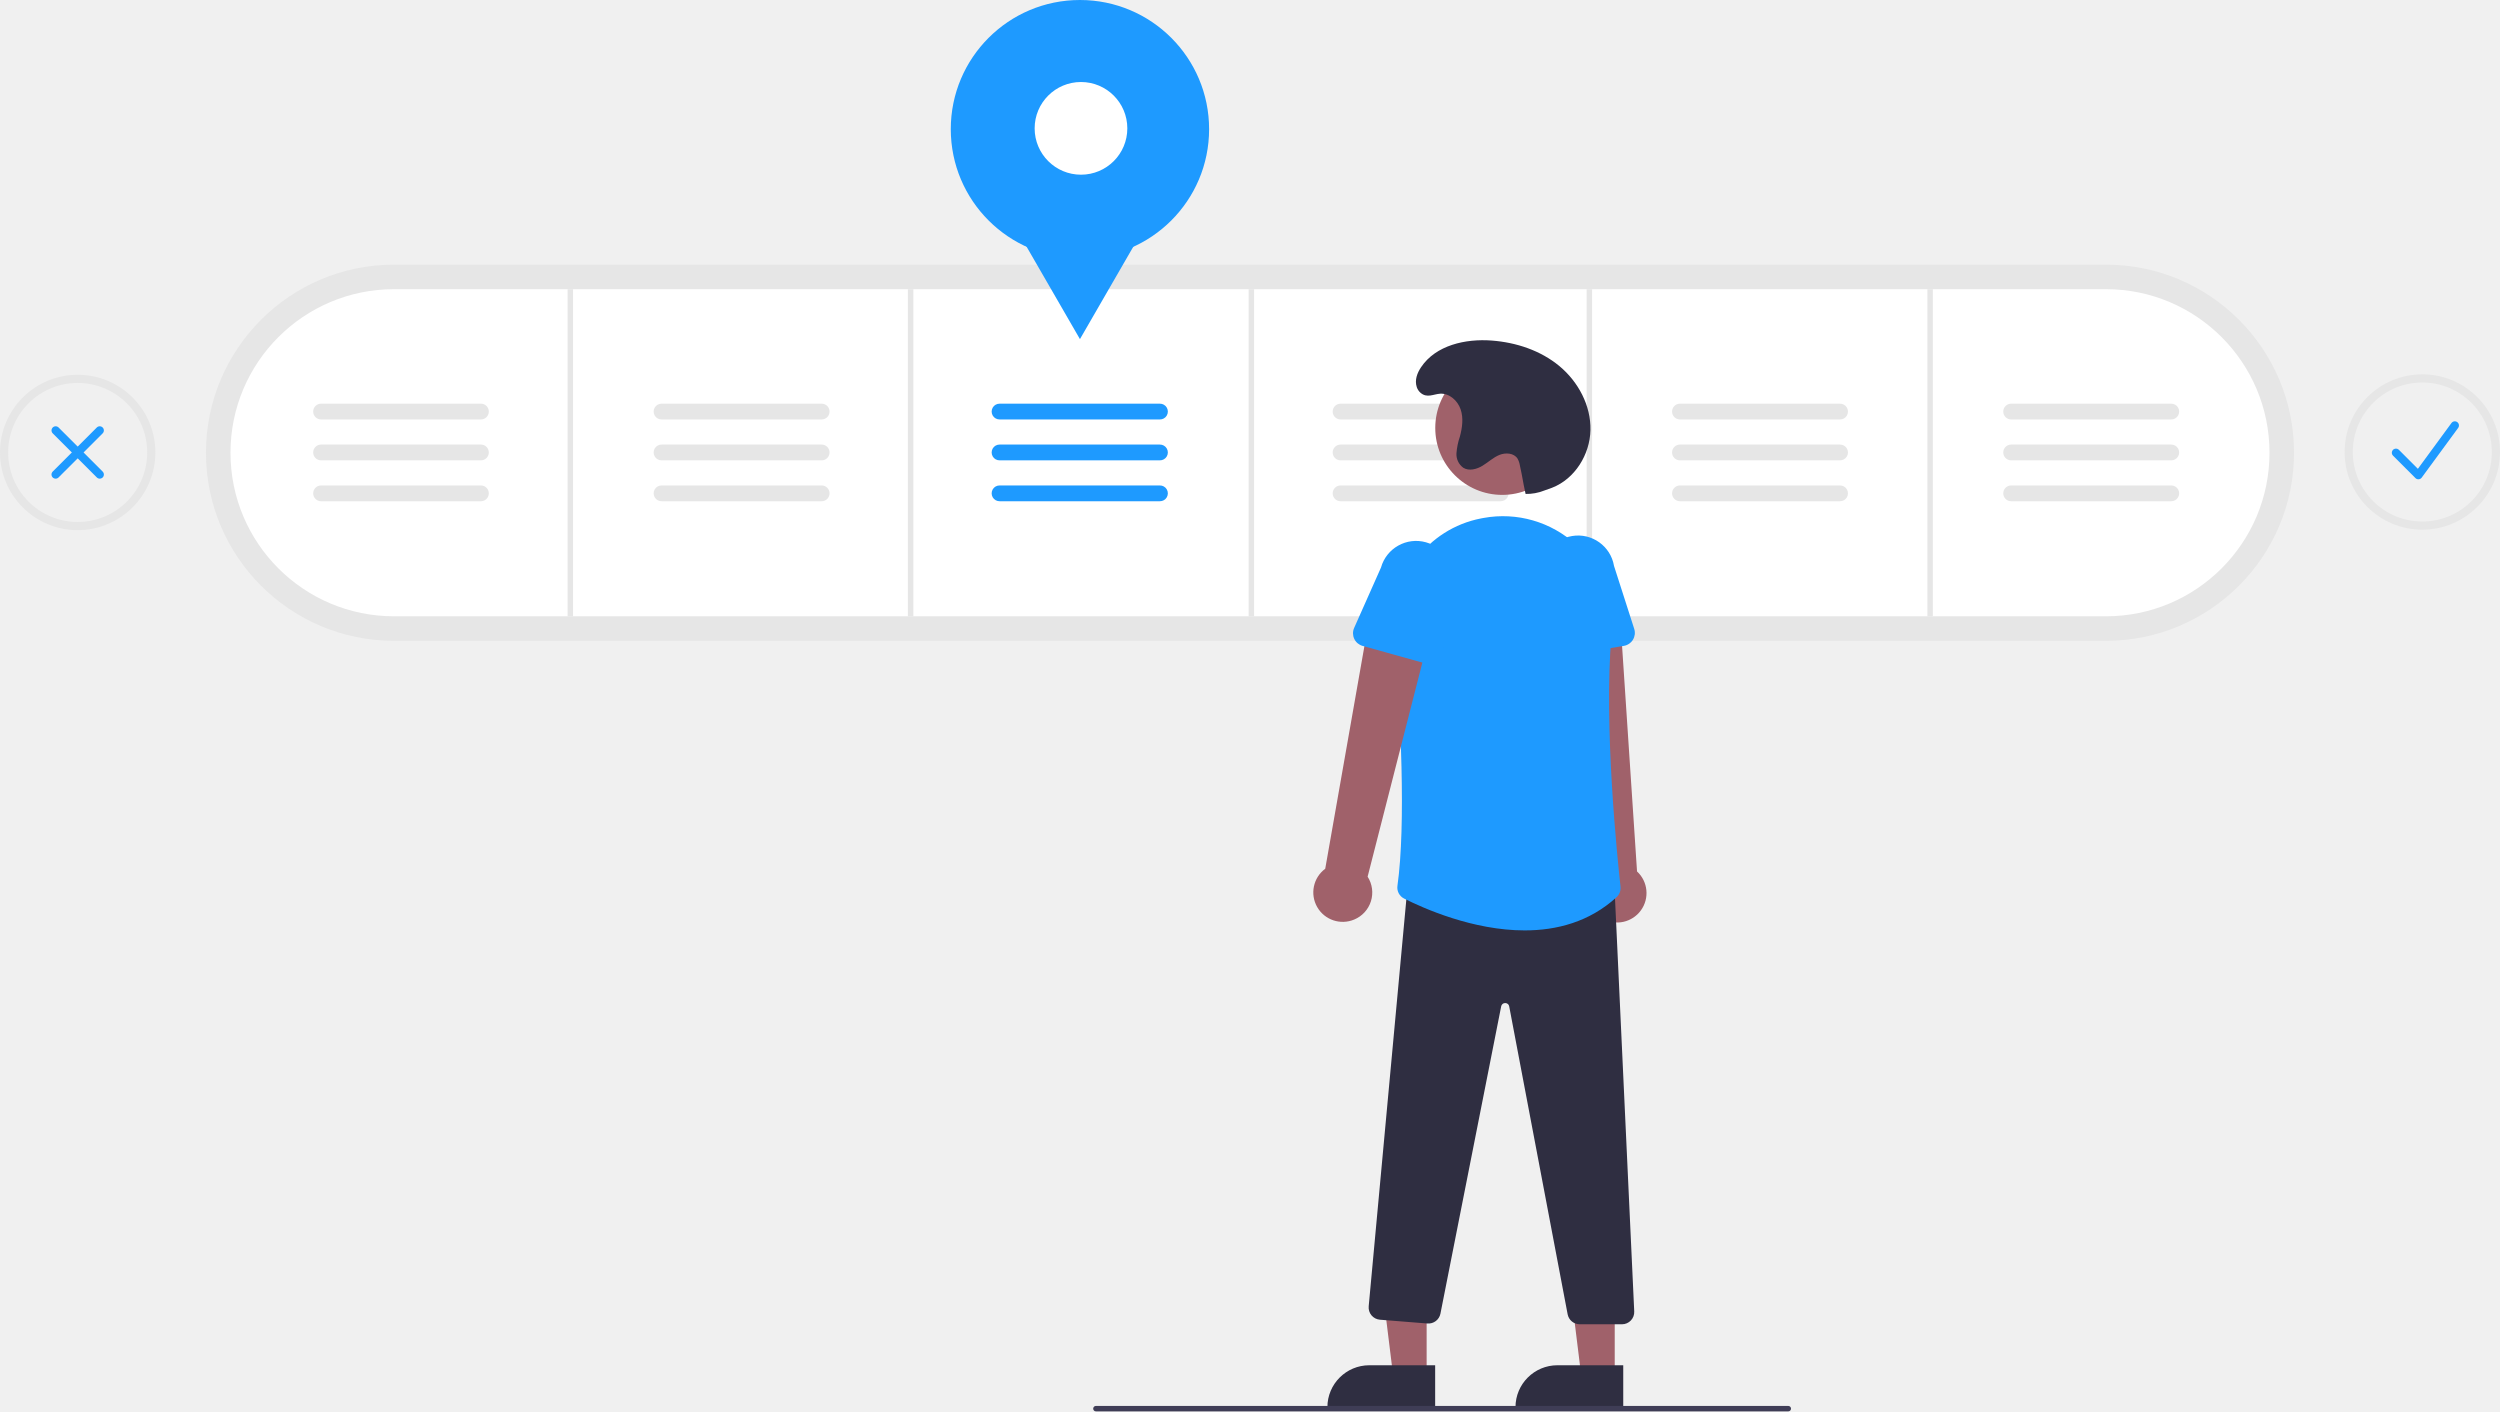
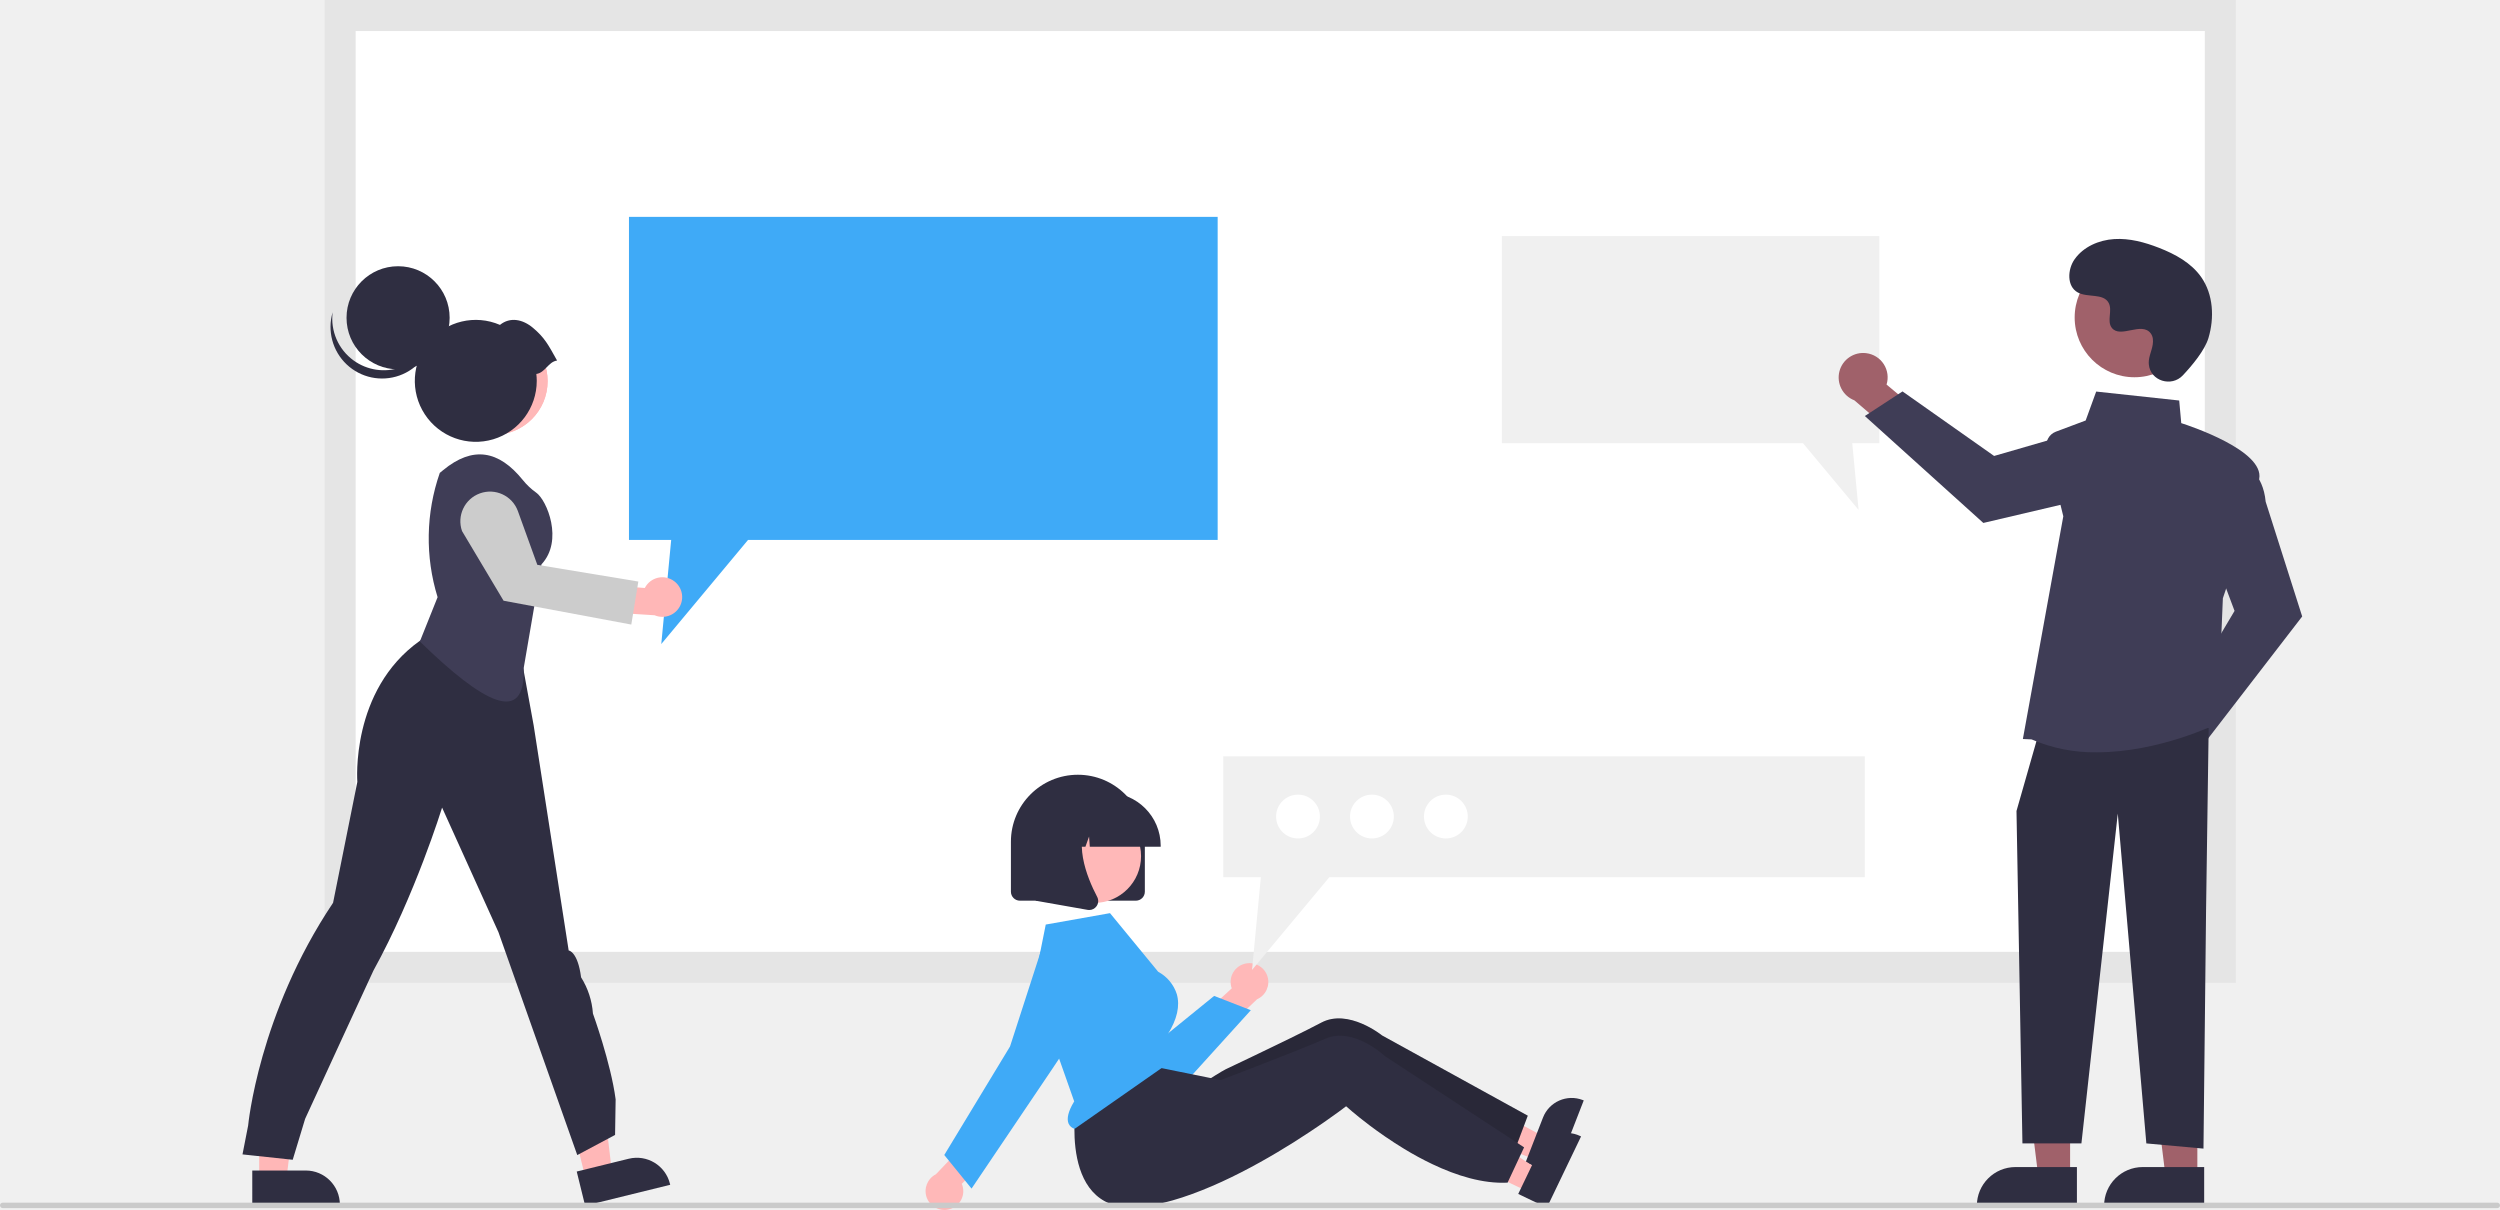
- <svg xmlns="http://www.w3.org/2000/svg" id="e3ce1106-f80d-4a4d-b1e0-bef00f694511" data-name="Layer 1" width="917.115" height="517.759" viewBox="0 0 917.115 517.759">
-   <path d="M285.72,426.207a69,69,0,0,1,0-138h628a69,69,0,0,1,0,138Z" transform="translate(-141.1647 -191.1204)" fill="#e6e6e6" />
-   <path d="M285.72,297.207a60,60,0,0,0,0,120h628a60,60,0,0,0,0-120Z" transform="translate(-141.1647 -191.1204)" fill="#fff" />
-   <rect x="208.222" y="106.087" width="2" height="120" fill="#e6e6e6" />
-   <rect x="333.055" y="106.087" width="2" height="120" fill="#e6e6e6" />
-   <rect x="458.055" y="106.087" width="2" height="120" fill="#e6e6e6" />
-   <rect x="582.055" y="106.087" width="2" height="120" fill="#e6e6e6" />
-   <rect x="707.055" y="106.087" width="2" height="120" fill="#e6e6e6" />
-   <path d="M383.897,339.207a2.896,2.896,0,1,0,0,5.791h58.74a2.896,2.896,0,0,0,.011-5.791H383.897Z" transform="translate(-141.1647 -191.1204)" fill="#e6e6e6" />
-   <path d="M383.897,354.207a2.896,2.896,0,1,0,0,5.791h58.74a2.896,2.896,0,0,0,.011-5.791H383.897Z" transform="translate(-141.1647 -191.1204)" fill="#e6e6e6" />
-   <path d="M383.897,369.207a2.896,2.896,0,1,0,0,5.791h58.74a2.896,2.896,0,0,0,.011-5.791H383.897Z" transform="translate(-141.1647 -191.1204)" fill="#e6e6e6" />
-   <path d="M507.897,339.207a2.896,2.896,0,1,0,0,5.791h58.74a2.896,2.896,0,1,0,0-5.791Z" transform="translate(-141.1647 -191.1204)" fill="#1e9aff" />
-   <path d="M507.897,354.207a2.896,2.896,0,1,0,0,5.791h58.74a2.896,2.896,0,1,0,0-5.791Z" transform="translate(-141.1647 -191.1204)" fill="#1e9aff" />
-   <path d="M507.897,369.207a2.896,2.896,0,1,0,0,5.791h58.74a2.896,2.896,0,1,0,0-5.791Z" transform="translate(-141.1647 -191.1204)" fill="#1e9aff" />
-   <path d="M632.897,339.207a2.896,2.896,0,0,0,0,5.791h58.74a2.896,2.896,0,1,0,0-5.791H632.897Z" transform="translate(-141.1647 -191.1204)" fill="#e6e6e6" />
-   <path d="M632.897,354.207a2.896,2.896,0,0,0,0,5.791h58.74a2.896,2.896,0,1,0,0-5.791H632.897Z" transform="translate(-141.1647 -191.1204)" fill="#e6e6e6" />
-   <path d="M632.897,369.207a2.896,2.896,0,0,0,0,5.791h58.74a2.896,2.896,0,1,0,0-5.791H632.897Z" transform="translate(-141.1647 -191.1204)" fill="#e6e6e6" />
-   <path d="M757.397,339.207a2.896,2.896,0,0,0,0,5.791h58.74a2.896,2.896,0,1,0,0-5.791H757.397Z" transform="translate(-141.1647 -191.1204)" fill="#e6e6e6" />
-   <path d="M757.397,354.207a2.896,2.896,0,0,0,0,5.791h58.74a2.896,2.896,0,1,0,0-5.791H757.397Z" transform="translate(-141.1647 -191.1204)" fill="#e6e6e6" />
-   <path d="M757.397,369.207a2.896,2.896,0,0,0,0,5.791h58.74a2.896,2.896,0,1,0,0-5.791H757.397Z" transform="translate(-141.1647 -191.1204)" fill="#e6e6e6" />
-   <path d="M878.897,339.207a2.896,2.896,0,0,0,0,5.791h58.74a2.896,2.896,0,1,0,0-5.791H878.897Z" transform="translate(-141.1647 -191.1204)" fill="#e6e6e6" />
-   <path d="M878.897,354.207a2.896,2.896,0,0,0,0,5.791h58.74a2.896,2.896,0,1,0,0-5.791H878.897Z" transform="translate(-141.1647 -191.1204)" fill="#e6e6e6" />
-   <path d="M878.897,369.207a2.896,2.896,0,0,0,0,5.791h58.74a2.896,2.896,0,1,0,0-5.791H878.897Z" transform="translate(-141.1647 -191.1204)" fill="#e6e6e6" />
-   <path d="M258.897,339.207a2.896,2.896,0,0,0,0,5.791h58.74a2.896,2.896,0,0,0,.011-5.791H258.897Z" transform="translate(-141.1647 -191.1204)" fill="#e6e6e6" />
-   <path d="M258.897,354.207a2.896,2.896,0,0,0,0,5.791h58.74a2.896,2.896,0,0,0,.011-5.791H258.897Z" transform="translate(-141.1647 -191.1204)" fill="#e6e6e6" />
-   <path d="M258.897,369.207a2.896,2.896,0,0,0,0,5.791h58.74a2.896,2.896,0,0,0,.011-5.791H258.897Z" transform="translate(-141.1647 -191.1204)" fill="#e6e6e6" />
-   <circle cx="396.173" cy="47.382" r="47.382" fill="#1e9aff" />
-   <polygon points="396.173 124.408 381.357 98.747 366.542 73.086 396.173 73.086 425.803 73.086 410.988 98.747 396.173 124.408" fill="#1e9aff" />
-   <circle cx="396.555" cy="47.086" r="17" fill="#fff" />
-   <path d="M1028.333,366.95a1.518,1.518,0,0,1-1.074-.445l-8.205-8.205a1.519,1.519,0,1,1,2.148-2.148l6.952,6.952,12.323-16.804a1.519,1.519,0,0,1,2.451,1.797l-13.37,18.232a1.521,1.521,0,0,1-1.109.617C1028.41,366.949,1028.371,366.95,1028.333,366.95Z" transform="translate(-141.1647 -191.1204)" fill="#1e9aff" />
-   <path d="M161.568,366.718a1.519,1.519,0,0,1-1.074-2.594l16.194-16.193a1.519,1.519,0,0,1,2.148,2.148L162.642,366.273A1.514,1.514,0,0,1,161.568,366.718Z" transform="translate(-141.1647 -191.1204)" fill="#1e9aff" />
-   <path d="M177.761,366.718a1.514,1.514,0,0,1-1.074-.445l-16.193-16.193a1.519,1.519,0,0,1,2.148-2.148l16.193,16.193a1.519,1.519,0,0,1-1.074,2.594Z" transform="translate(-141.1647 -191.1204)" fill="#1e9aff" />
-   <path d="M729.118,528.176a10.743,10.743,0,0,1-3.186-16.161l-13.889-96.854,23.353.643,6.31,95.002a10.801,10.801,0,0,1-12.587,17.37Z" transform="translate(-141.1647 -191.1204)" fill="#a0616a" />
-   <path d="M708.999,430.962a4.812,4.812,0,0,1-1.73-3.619l-.392-24.173a13.377,13.377,0,0,1,26.385-4.433l7.413,23.094a4.817,4.817,0,0,1-3.802,6.224l-24.003,3.961A4.811,4.811,0,0,1,708.999,430.962Z" transform="translate(-141.1647 -191.1204)" fill="#1e9aff" />
-   <polygon points="523.354 504.84 511.095 504.84 505.262 457.552 523.357 457.552 523.354 504.84" fill="#a0616a" />
-   <path d="M667.646,707.845l-39.531-.001v-.5a15.386,15.386,0,0,1,15.386-15.386h.001l24.144.001Z" transform="translate(-141.1647 -191.1204)" fill="#2f2e41" />
-   <polygon points="592.354 504.84 580.095 504.84 574.262 457.552 592.357 457.552 592.354 504.84" fill="#a0616a" />
-   <path d="M736.646,707.845l-39.531-.001v-.5a15.386,15.386,0,0,1,15.386-15.386h.001l24.144.001Z" transform="translate(-141.1647 -191.1204)" fill="#2f2e41" />
-   <path d="M716.251,673.297l-21.443-113a1.454,1.454,0,0,0-1.466-1.211h-.006a1.454,1.454,0,0,0-1.469,1.199L669.577,673.061a4.502,4.502,0,0,1-4.767,3.582l-17.426-1.394a4.5,4.5,0,0,1-4.121-4.911l14.66-158.423L732.842,513.869l.464.013,7.369,158.332a4.5,4.5,0,0,1-4.495,4.714H720.667A4.51,4.51,0,0,1,716.251,673.297Z" transform="translate(-141.1647 -191.1204)" fill="#2f2e41" />
-   <circle cx="551.082" cy="156.988" r="24.561" fill="#a0616a" />
-   <path d="M656.224,520.736a4.493,4.493,0,0,1-2.415-4.637c3.175-22.688,1.153-62.808-1.103-92.468-1.546-20.327,12.116-38.525,31.78-42.331.306-.059.612-.116.918-.171h0a39.598,39.598,0,0,1,33.962,9.834,40.02,40.02,0,0,1,12.956,33.305c-2.915,33.062,2.261,82.558,3.328,92.144a4.552,4.552,0,0,1-1.469,3.85c-9.968,9.098-21.992,12.175-33.698,12.175C681.55,532.436,663.449,524.387,656.224,520.736Z" transform="translate(-141.1647 -191.1204)" fill="#1e9aff" />
-   <path d="M637.963,528.446a10.743,10.743,0,0,0,4.908-15.724L667.109,417.926l-23.287-1.875-16.502,93.77a10.801,10.801,0,0,0,10.643,18.625Z" transform="translate(-141.1647 -191.1204)" fill="#a0616a" />
-   <path d="M664.472,434.594l-23.437-6.522a4.817,4.817,0,0,1-3.11-6.598l9.856-22.161a13.377,13.377,0,0,1,25.754,7.248l-2.992,23.99a4.817,4.817,0,0,1-6.071,4.043Z" transform="translate(-141.1647 -191.1204)" fill="#1e9aff" />
-   <path d="M700.821,372.323a17.598,17.598,0,0,0,6.797-1.23c.951-.367,1.939-.668,2.889-1.035,8.387-3.24,13.911-12.172,14.109-21.16s-4.457-17.713-11.369-23.462-15.865-8.701-24.83-9.384c-9.657-.735-20.53,1.714-25.926,9.756-1.436,2.141-2.441,4.738-1.59,7.322a4.685,4.685,0,0,0,1.32,2.028c2.41,2.144,4.812.532,7.269.389,3.377-.196,6.409,2.537,7.499,5.739s.61,6.727-.27,9.992a24.962,24.962,0,0,0-1.258,6.076,6.108,6.108,0,0,0,2.531,5.379c2.11,1.275,4.881.537,6.992-.736s3.935-3.044,6.216-3.981,5.344-.729,6.671,1.348a7.379,7.379,0,0,1,.843,2.435c1.19,5.421.916,5.102,2.106,10.523Z" transform="translate(-141.1647 -191.1204)" fill="#2f2e41" />
-   <path d="M797.193,708.88h-254a1,1,0,0,1,0-2h254a1,1,0,0,1,0,2Z" transform="translate(-141.1647 -191.1204)" fill="#3f3d56" />
-   <path d="M169.665,385.603a28.5,28.5,0,1,1,28.5-28.5A28.532,28.532,0,0,1,169.665,385.603Zm0-54a25.5,25.5,0,1,0,25.5,25.5A25.529,25.529,0,0,0,169.665,331.603Z" transform="translate(-141.1647 -191.1204)" fill="#e6e6e6" />
-   <path d="M1029.78,385.437a28.5,28.5,0,1,1,28.5-28.5A28.532,28.532,0,0,1,1029.78,385.437Zm0-54a25.5,25.5,0,1,0,25.5,25.5A25.529,25.529,0,0,0,1029.78,331.437Z" transform="translate(-141.1647 -191.1204)" fill="#e6e6e6" />
+ <svg xmlns="http://www.w3.org/2000/svg" id="fc01f8dd-e41f-4957-98cb-f73daaef898c" data-name="Layer 1" width="913" height="441.869" viewBox="0 0 913 441.869">
+   <path d="M267.718,582.341h686.644V234.73H267.718Z" transform="translate(-143.5 -229.0657)" fill="#fff" />
+   <path d="M960.026,588.005H262.054V229.066H960.026ZM273.382,576.677H948.698V240.394H273.382Z" transform="translate(-143.5 -229.0657)" fill="#e5e5e5" />
+   <polygon points="444.691 79.203 444.691 197.186 273.183 197.186 241.498 235.203 245.116 197.186 229.699 197.186 229.699 79.203 444.691 79.203" fill="#3faaf7" />
+   <polygon points="548.482 86.203 548.482 161.849 658.445 161.849 678.76 186.223 676.441 161.849 686.325 161.849 686.325 86.203 548.482 86.203" fill="#f0f0f0" />
+   <polygon points="94.66 430.711 104.581 430.711 109.301 392.445 94.659 392.445 94.66 430.711" fill="#ffb7b7" />
+   <path d="M235.63,656.538l19.538-.001h.001a12.452,12.452,0,0,1,12.451,12.451v.405l-31.989.001Z" transform="translate(-143.5 -229.0657)" fill="#2f2e41" />
+   <polygon points="213.852 430.385 223.486 428.014 218.925 389.729 204.707 393.228 213.852 430.385" fill="#ffb7b7" />
+   <path d="M354.121,656.911l18.972-4.669.001-0a12.452,12.452,0,0,1,15.065,9.115l.097.393-31.062,7.645Z" transform="translate(-143.5 -229.0657)" fill="#2f2e41" />
+   <path d="M232.059,650.653l2.061-10.544s3.794-40.713,31.019-81.346l8.862-44.139s-2.632-33.41,22.77-51.495l7.831-5.395,27.457,1.574L338.401,494.026l12.777,82.148s3.297.309,4.534,9.809a28.568,28.568,0,0,1,4.328,13.242s6.539,18.04,8.291,31.321l-.206,12.996-13.808,7.356-28.779-81.39-20.584-45.502s-9.907,32.059-25.082,59.523c0,0-20.784,44.987-24.937,54.127l-4.534,14.958Z" transform="translate(-143.5 -229.0657)" fill="#2f2e41" />
+   <circle cx="180.363" cy="139.182" r="19.625" fill="#ffb7b7" />
+   <circle cx="180.363" cy="139.182" r="19.625" fill="#ffb8b8" />
+   <path d="M296.829,463.338l6.479-16.183a72.785,72.785,0,0,1,.801-45.383l0,0,1.239-1.021c10.798-8.893,20.276-7.274,29.071,3.604l0,0a24.316,24.316,0,0,0,4.921,4.64c3.879,2.721,10.033,17.507,1.907,26.174l-6.5,37.918C335.431,494.023,320.24,486.14,296.829,463.338Z" transform="translate(-143.5 -229.0657)" fill="#3f3d56" />
+   <path d="M389.723,441.328a7.185,7.185,0,0,0-10.737,2.471l-16.37-1.275-3.201,9.759,23.143,1.475a7.224,7.224,0,0,0,7.165-12.431Z" transform="translate(-143.5 -229.0657)" fill="#ffb7b7" />
+   <path d="M374.05,457.159l-46.646-8.71L312.232,423.013a10.834,10.834,0,0,1,20.382-7.351l7.116,19.678,36.89,6.106Z" transform="translate(-143.5 -229.0657)" fill="#ccc" />
+   <circle cx="145.381" cy="116.055" r="18.828" fill="#2f2e41" />
+   <path d="M272.641,360.712a18.829,18.829,0,0,0,29.076-9.886,18.829,18.829,0,1,1-36.729-7.721A18.822,18.822,0,0,0,272.641,360.712Z" transform="translate(-143.5 -229.0657)" fill="#2f2e41" />
+   <path d="M346.945,360.733c-3.287-5.885-4.545-8.343-8.783-11.921-3.748-3.165-8.358-4.094-12.076-1.095a22.267,22.267,0,1,0,13.436,20.439,22.449,22.449,0,0,0-.152-2.518C342.602,365.184,343.713,361.187,346.945,360.733Z" transform="translate(-143.5 -229.0657)" fill="#2f2e41" />
+   <path d="M925.749,501.591a8.893,8.893,0,0,1,10.858-8.251l11.761-16.574,11.815,4.69-16.937,23.173a8.942,8.942,0,0,1-17.497-3.038Z" transform="translate(-143.5 -229.0657)" fill="#a0616a" />
+   <path d="M938.65,487.337l20.91-35.168-8.519-22.718,11.603-30.942.428.184c.281.12,6.873,3.062,7.851,13.598l13.334,41.906-35.586,46.166Z" transform="translate(-143.5 -229.0657)" fill="#3f3d56" />
+   <path d="M825.085,358.048a8.893,8.893,0,0,1,7.386,11.463l15.615,13.007-5.59,11.417-21.794-18.678a8.942,8.942,0,0,1,4.382-17.209Z" transform="translate(-143.5 -229.0657)" fill="#a0616a" />
+   <path d="M838.298,372.013l33.446,23.567,23.309-6.737,29.952,13.961-.216.412c-.142.27-3.584,6.616-14.164,6.776l-42.812,10.054-43.277-39.049Z" transform="translate(-143.5 -229.0657)" fill="#3f3d56" />
+   <polygon points="755.999 429.531 744.371 429.531 738.84 384.681 756.001 384.682 755.999 429.531" fill="#a0616a" />
+   <path d="M736.066,426.208h22.425a0,0,0,0,1,0,0v14.119a0,0,0,0,1,0,0H721.947a0,0,0,0,1,0,0v0A14.119,14.119,0,0,1,736.066,426.208Z" fill="#2f2e41" />
+   <polygon points="802.472 429.531 790.844 429.531 785.313 384.681 802.474 384.682 802.472 429.531" fill="#a0616a" />
+   <path d="M782.539,426.208h22.425a0,0,0,0,1,0,0v14.119a0,0,0,0,1,0,0H768.42a0,0,0,0,1,0,0v0A14.119,14.119,0,0,1,782.539,426.208Z" fill="#2f2e41" />
+   <polygon points="806.607 265.827 805.659 332.217 804.71 419.472 783.845 417.575 773.412 297.125 760.134 417.575 738.593 417.575 736.423 296.176 744.011 269.62 806.607 265.827" fill="#2f2e41" />
+   <path d="M885.431,499.091l-3.179-.138L897.017,417.617l-6.045-24.584a5.38,5.38,0,0,1,3.335-6.321l10.877-4.079,3.843-10.568,30.319,3.267.746,8.259c3.285,1.054,30.341,10.064,28.474,20.331-1.842,10.133-12.721,42.015-13.274,43.631l-1.905,45.722-.234.117c-.282.141-21.18,10.416-43.883,10.415A57.723,57.723,0,0,1,885.431,499.091Z" transform="translate(-143.5 -229.0657)" fill="#3f3d56" />
+   <circle cx="779.497" cy="115.941" r="21.83" fill="#a0616a" />
+   <path d="M940.679,366.138c-4.16,4.432-11.886,2.053-12.428-4.002a7.314,7.314,0,0,1,.009-1.413c.28-2.682,1.829-5.116,1.458-7.948a4.168,4.168,0,0,0-.763-1.951c-3.315-4.439-11.097,1.986-14.226-2.033-1.918-2.464.337-6.344-1.136-9.098-1.943-3.635-7.698-1.842-11.308-3.833-4.016-2.215-3.775-8.376-1.132-12.124,3.224-4.57,8.876-7.009,14.458-7.36s11.125,1.157,16.336,3.188c5.921,2.307,11.792,5.496,15.436,10.703,4.431,6.331,4.857,14.843,2.641,22.247C948.677,357.018,944.077,362.519,940.679,366.138Z" transform="translate(-143.5 -229.0657)" fill="#2f2e41" />
+   <polygon points="560.665 423.5 563.908 415.158 533.276 398.679 528.489 410.991 560.665 423.5" fill="#ffb8b8" />
+   <path d="M721.541,630.804a11.227,11.227,0,0,0-14.539,6.399l-2.188,5.623-3.373,8.68-.825,2.128,10.809,4.205,10.455-26.901Z" transform="translate(-143.5 -229.0657)" fill="#2f2e41" />
+   <path d="M701.442,636.512l-1.411,3.74-3.52,9.336-.084.233c-8.968,1.152-18.8-1.107-27.894-4.616a113.381,113.381,0,0,1-10.676-4.764c-5.143-2.598-9.747-5.341-13.42-7.686-5.531-3.55-8.95-6.215-8.95-6.215s-.903.816-2.538,2.216c-2.191,1.875-5.693,4.802-10.128,8.249q-2.538,1.986-5.45,4.154c-14.309,10.614-32.673-17.708-32.673-17.708s5.165-3.288,6.514-3.927c4.345-2.055,14.551-6.906,23.357-11.216,4.537-2.224,8.696-4.309,11.489-5.791,9.889-5.265,22.181,4.698,22.181,4.698Z" transform="translate(-143.5 -229.0657)" fill="#2f2e41" />
+   <path d="M701.442,636.512l-1.411,3.74-3.52,9.336-.084.233c-8.968,1.152-18.8-1.107-27.894-4.616a113.381,113.381,0,0,1-10.676-4.764c-5.143-2.598-9.747-5.341-13.42-7.686-5.531-3.55-8.95-6.215-8.95-6.215s-.903.816-2.538,2.216c-2.191,1.875-5.693,4.802-10.128,8.249q-2.538,1.986-5.45,4.154c-14.309,10.614-32.673-17.708-32.673-17.708s5.165-3.288,6.514-3.927c4.345-2.055,14.551-6.906,23.357-11.216,4.537-2.224,8.696-4.309,11.489-5.791,9.889-5.265,22.181,4.698,22.181,4.698Z" transform="translate(-143.5 -229.0657)" opacity="0.14" />
+   <path d="M558.313,557.996H515.971a3.289,3.289,0,0,1-3.285-3.285V536.46a24.456,24.456,0,1,1,48.912,0v18.251A3.289,3.289,0,0,1,558.313,557.996Z" transform="translate(-143.5 -229.0657)" fill="#2f2e41" />
+   <path d="M598.58,580.92a6.845,6.845,0,0,0-5.246,9.092L581.82,600.602l4.729,8.566,16.05-15.183a6.883,6.883,0,0,0-4.019-13.065Z" transform="translate(-143.5 -229.0657)" fill="#ffb8b8" />
+   <path d="M563.935,629.067q-.78,0-1.563-.067a18.396,18.396,0,0,1-14.818-9.896l-18.446-35.503a10.187,10.187,0,0,1,17.616-10.195l17.018,38.183,23.156-18.814,13.408,5.219-22.643,24.997A18.605,18.605,0,0,1,563.935,629.067Z" transform="translate(-143.5 -229.0657)" fill="#3faaf7" />
+   <polygon points="558.077 435.233 561.951 427.165 532.676 408.381 526.958 420.289 558.077 435.233" fill="#ffb8b8" />
+   <path d="M720.574,643.936a11.227,11.227,0,0,0-14.988,5.263l-2.613,5.439-4.03,8.395-.986,2.059,10.454,5.023,12.491-26.018Z" transform="translate(-143.5 -229.0657)" fill="#2f2e41" />
+   <path d="M700.096,648.083l-1.694,3.621-4.227,9.038-.102.226c-9.03.46-18.659-2.548-27.457-6.745a113.381,113.381,0,0,1-10.279-5.57c-4.928-2.986-9.308-6.074-12.79-8.695-5.242-3.964-8.447-6.884-8.447-6.884s-.964.745-2.701,2.015c-2.329,1.701-6.045,4.351-10.731,7.446q-2.683,1.785-5.753,3.723c-15.083,9.483-36.531,21.032-54.774,23.47-32.041,4.285-24.5-38.473-24.5-38.473l25.5-13.243,10.826,2.197,12.053,2.438,4.271.869s.81-.307,2.205-.84c4.49-1.716,15.039-5.767,24.149-9.388,4.694-1.869,9.001-3.628,11.9-4.891,10.264-4.49,21.755,6.388,21.755,6.388Z" transform="translate(-143.5 -229.0657)" fill="#2f2e41" />
+   <path d="M489.981,670.749a6.845,6.845,0,0,0,4.769-9.351l10.951-11.171-5.165-8.31-15.243,15.993a6.883,6.883,0,0,0,4.689,12.84Z" transform="translate(-143.5 -229.0657)" fill="#ffb8b8" />
+   <circle cx="399.637" cy="312.673" r="17.073" fill="#ffb8b8" />
+   <path d="M520.926,589.13l14.872,42.164-.089.148c-2.069,3.42-2.745,6.178-1.955,7.977a3.476,3.476,0,0,0,2.204,1.901l35.194-24.6-1.232-9.859.069-.11c3.402-5.443,4.503-10.372,3.274-14.65a14.139,14.139,0,0,0-6.713-8.096l-.123-.097-17.554-21.364-23.465,4.169Z" transform="translate(-143.5 -229.0657)" fill="#3faaf7" />
+   <path d="M498.31,663.137l-9.963-12.262,24.018-39.648,11.198-34.613.347.112-.347-.112a13.905,13.905,0,1,1,24.794,11.999L527.799,619.413Z" transform="translate(-143.5 -229.0657)" fill="#3faaf7" />
+   <path d="M567.384,538.285H541.493l-.266-3.717-1.327,3.717h-3.987l-.526-7.367-2.631,7.367h-7.714v-.365a19.368,19.368,0,0,1,19.346-19.346h3.65a19.368,19.368,0,0,1,19.346,19.346Z" transform="translate(-143.5 -229.0657)" fill="#2f2e41" />
+   <path d="M541.281,561.403a3.356,3.356,0,0,1-.581-.051l-18.959-3.345V526.674h20.87l-.517.602c-7.189,8.384-1.773,21.979,2.095,29.336a3.237,3.237,0,0,1-.257,3.436A3.272,3.272,0,0,1,541.281,561.403Z" transform="translate(-143.5 -229.0657)" fill="#2f2e41" />
+   <polygon points="681.028 276.203 681.028 320.344 485.481 320.344 457.244 354.223 460.469 320.344 446.73 320.344 446.73 276.203 681.028 276.203" fill="#f0f0f0" />
+   <circle cx="528.028" cy="298.203" r="8" fill="#fff" />
+   <circle cx="501.028" cy="298.203" r="8" fill="#fff" />
+   <circle cx="474.028" cy="298.203" r="8" fill="#fff" />
+   <path d="M1055.5,670.269h-911a1,1,0,0,1,0-2h911a1,1,0,0,1,0,2Z" transform="translate(-143.5 -229.0657)" fill="#cacaca" />
</svg>
